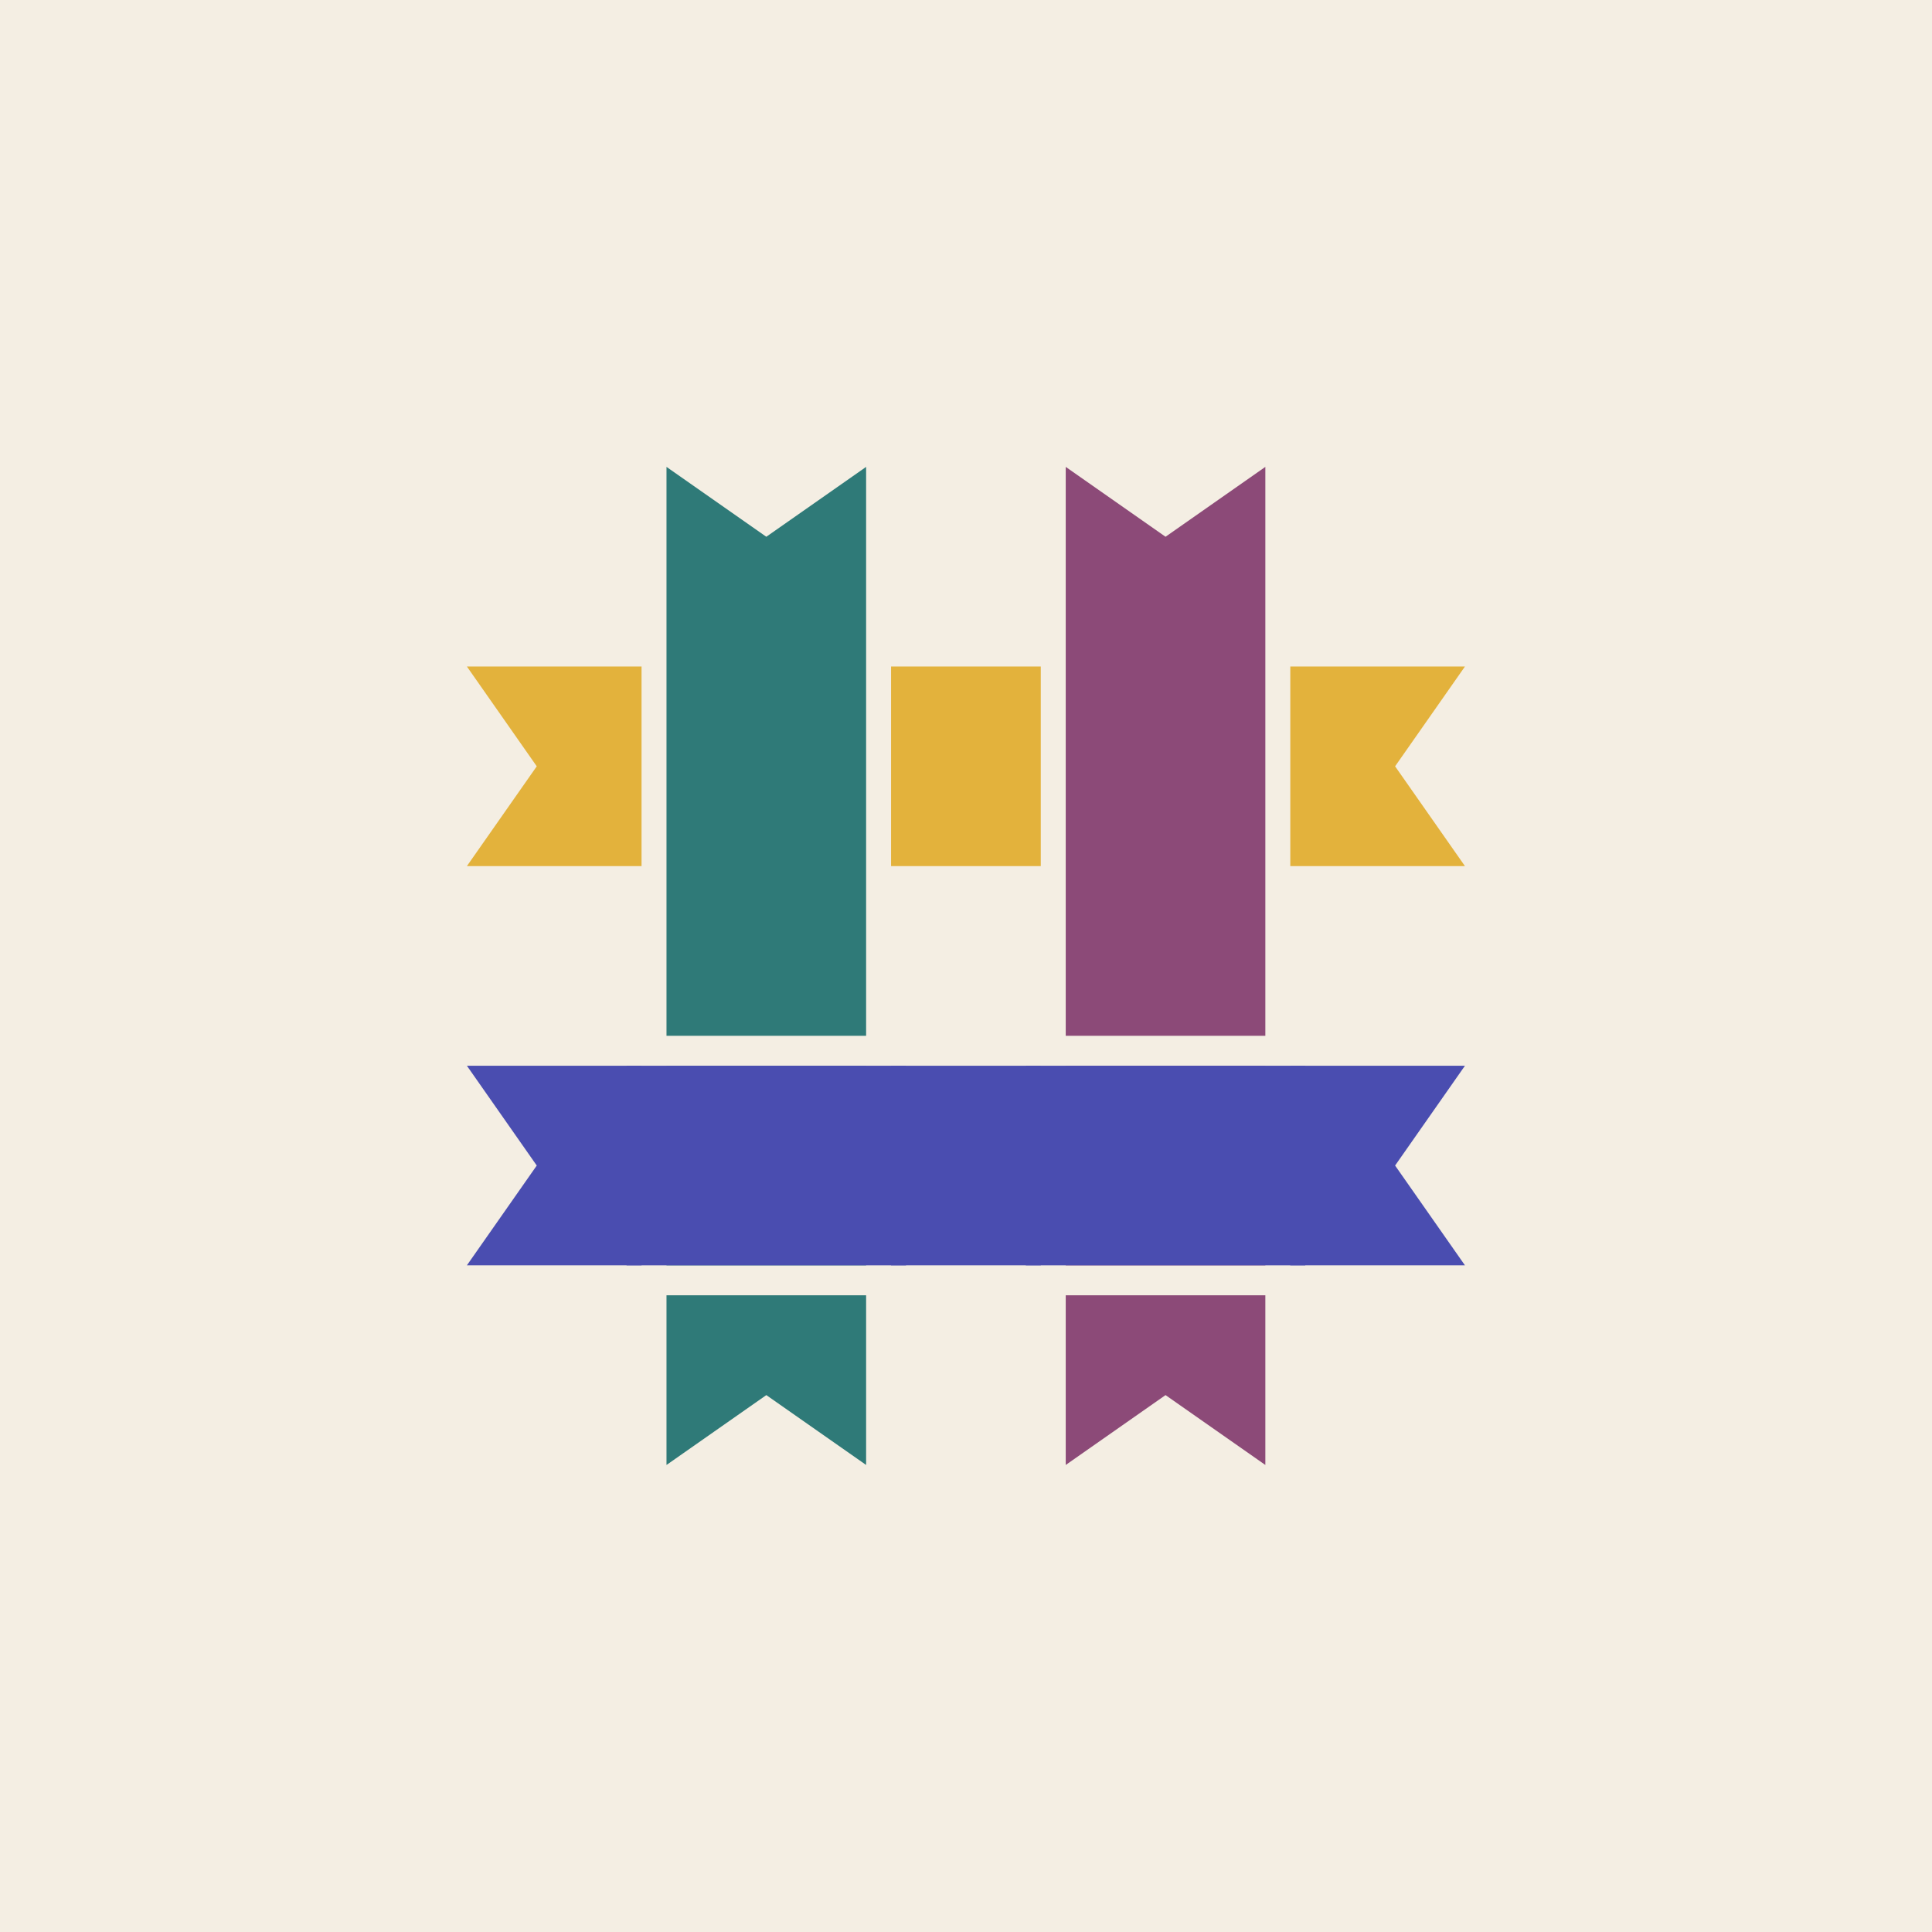
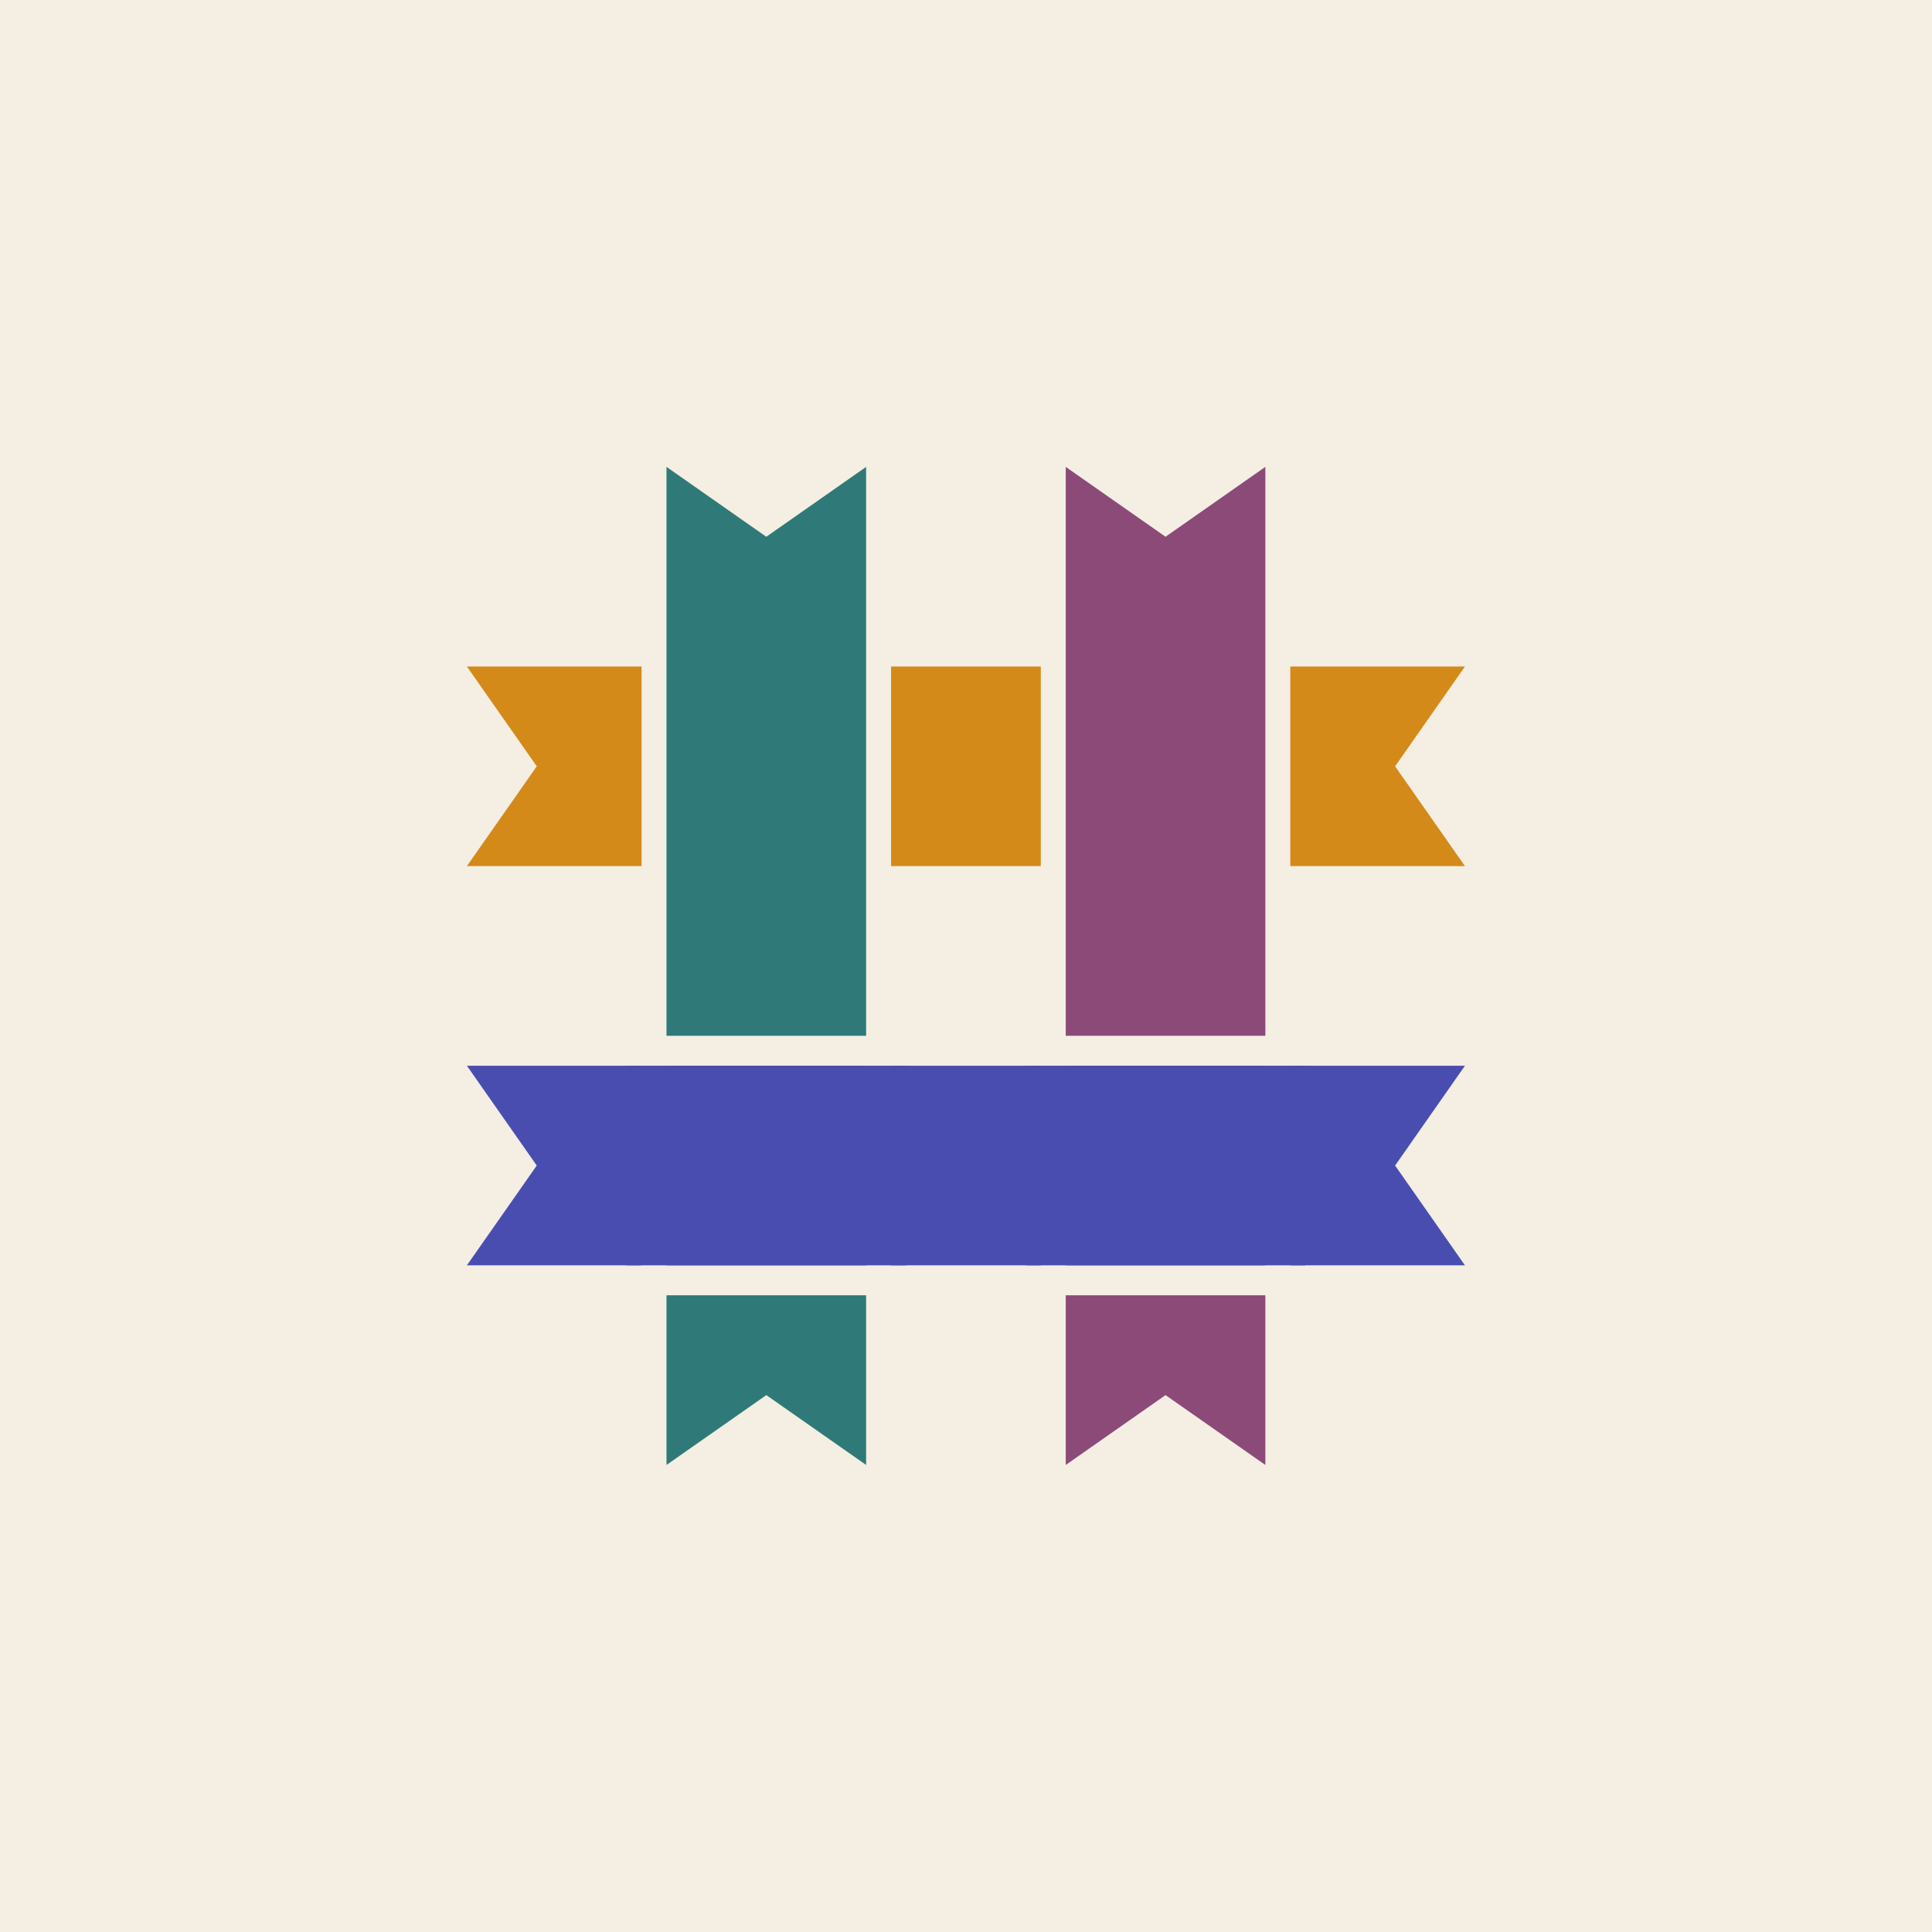
<svg xmlns="http://www.w3.org/2000/svg" viewBox="0 0 512 512" width="512" height="512" role="img" aria-label="LessonWeave">
  <rect width="512" height="512" rx="0" fill="#F4EEE3" />
  <g transform="translate(97.28 97.28) scale(2.645)">
    <defs>
      <mask id="lw-icon-maskable-512-under" maskUnits="userSpaceOnUse" x="0" y="0" width="120" height="120">
        <rect width="120" height="120" fill="#fff" />
        <path d="M30 10L40 17L50 10V110L40 103L30 110Z" fill="#000" stroke="#000" stroke-width="5" stroke-linejoin="round" />
        <path d="M70 10L80 17L90 10V110L80 103L70 110Z" fill="#000" stroke="#000" stroke-width="5" stroke-linejoin="round" />
      </mask>
      <mask id="lw-icon-maskable-512-verticals" maskUnits="userSpaceOnUse" x="0" y="0" width="120" height="120">
        <rect width="120" height="120" fill="#fff" />
        <path d="M28 68.5H52M28 91.5H52M68 68.5H92M68 91.5H92" stroke="#000" stroke-width="3" />
      </mask>
    </defs>
    <g mask="url(#lw-icon-maskable-512-under)">
-       <path d="M10 30H110L103 40L110 50H10L17 40Z" fill="#E3B23C" />
+       <path d="M10 30H110L103 40L110 50H10L17 40Z" fill="#D48A19" />
      <path d="M10 70H110L103 80L110 90H10L17 80Z" fill="#4A4DB0" />
    </g>
    <g mask="url(#lw-icon-maskable-512-verticals)">
      <path d="M30 10L40 17L50 10V110L40 103L30 110Z" fill="#2F7A78" />
      <path d="M70 10L80 17L90 10V110L80 103L70 110Z" fill="#8C4A78" />
    </g>
    <rect x="26" y="70" width="28" height="20" fill="#4A4DB0" />
    <rect x="66" y="70" width="28" height="20" fill="#4A4DB0" />
  </g>
</svg>
